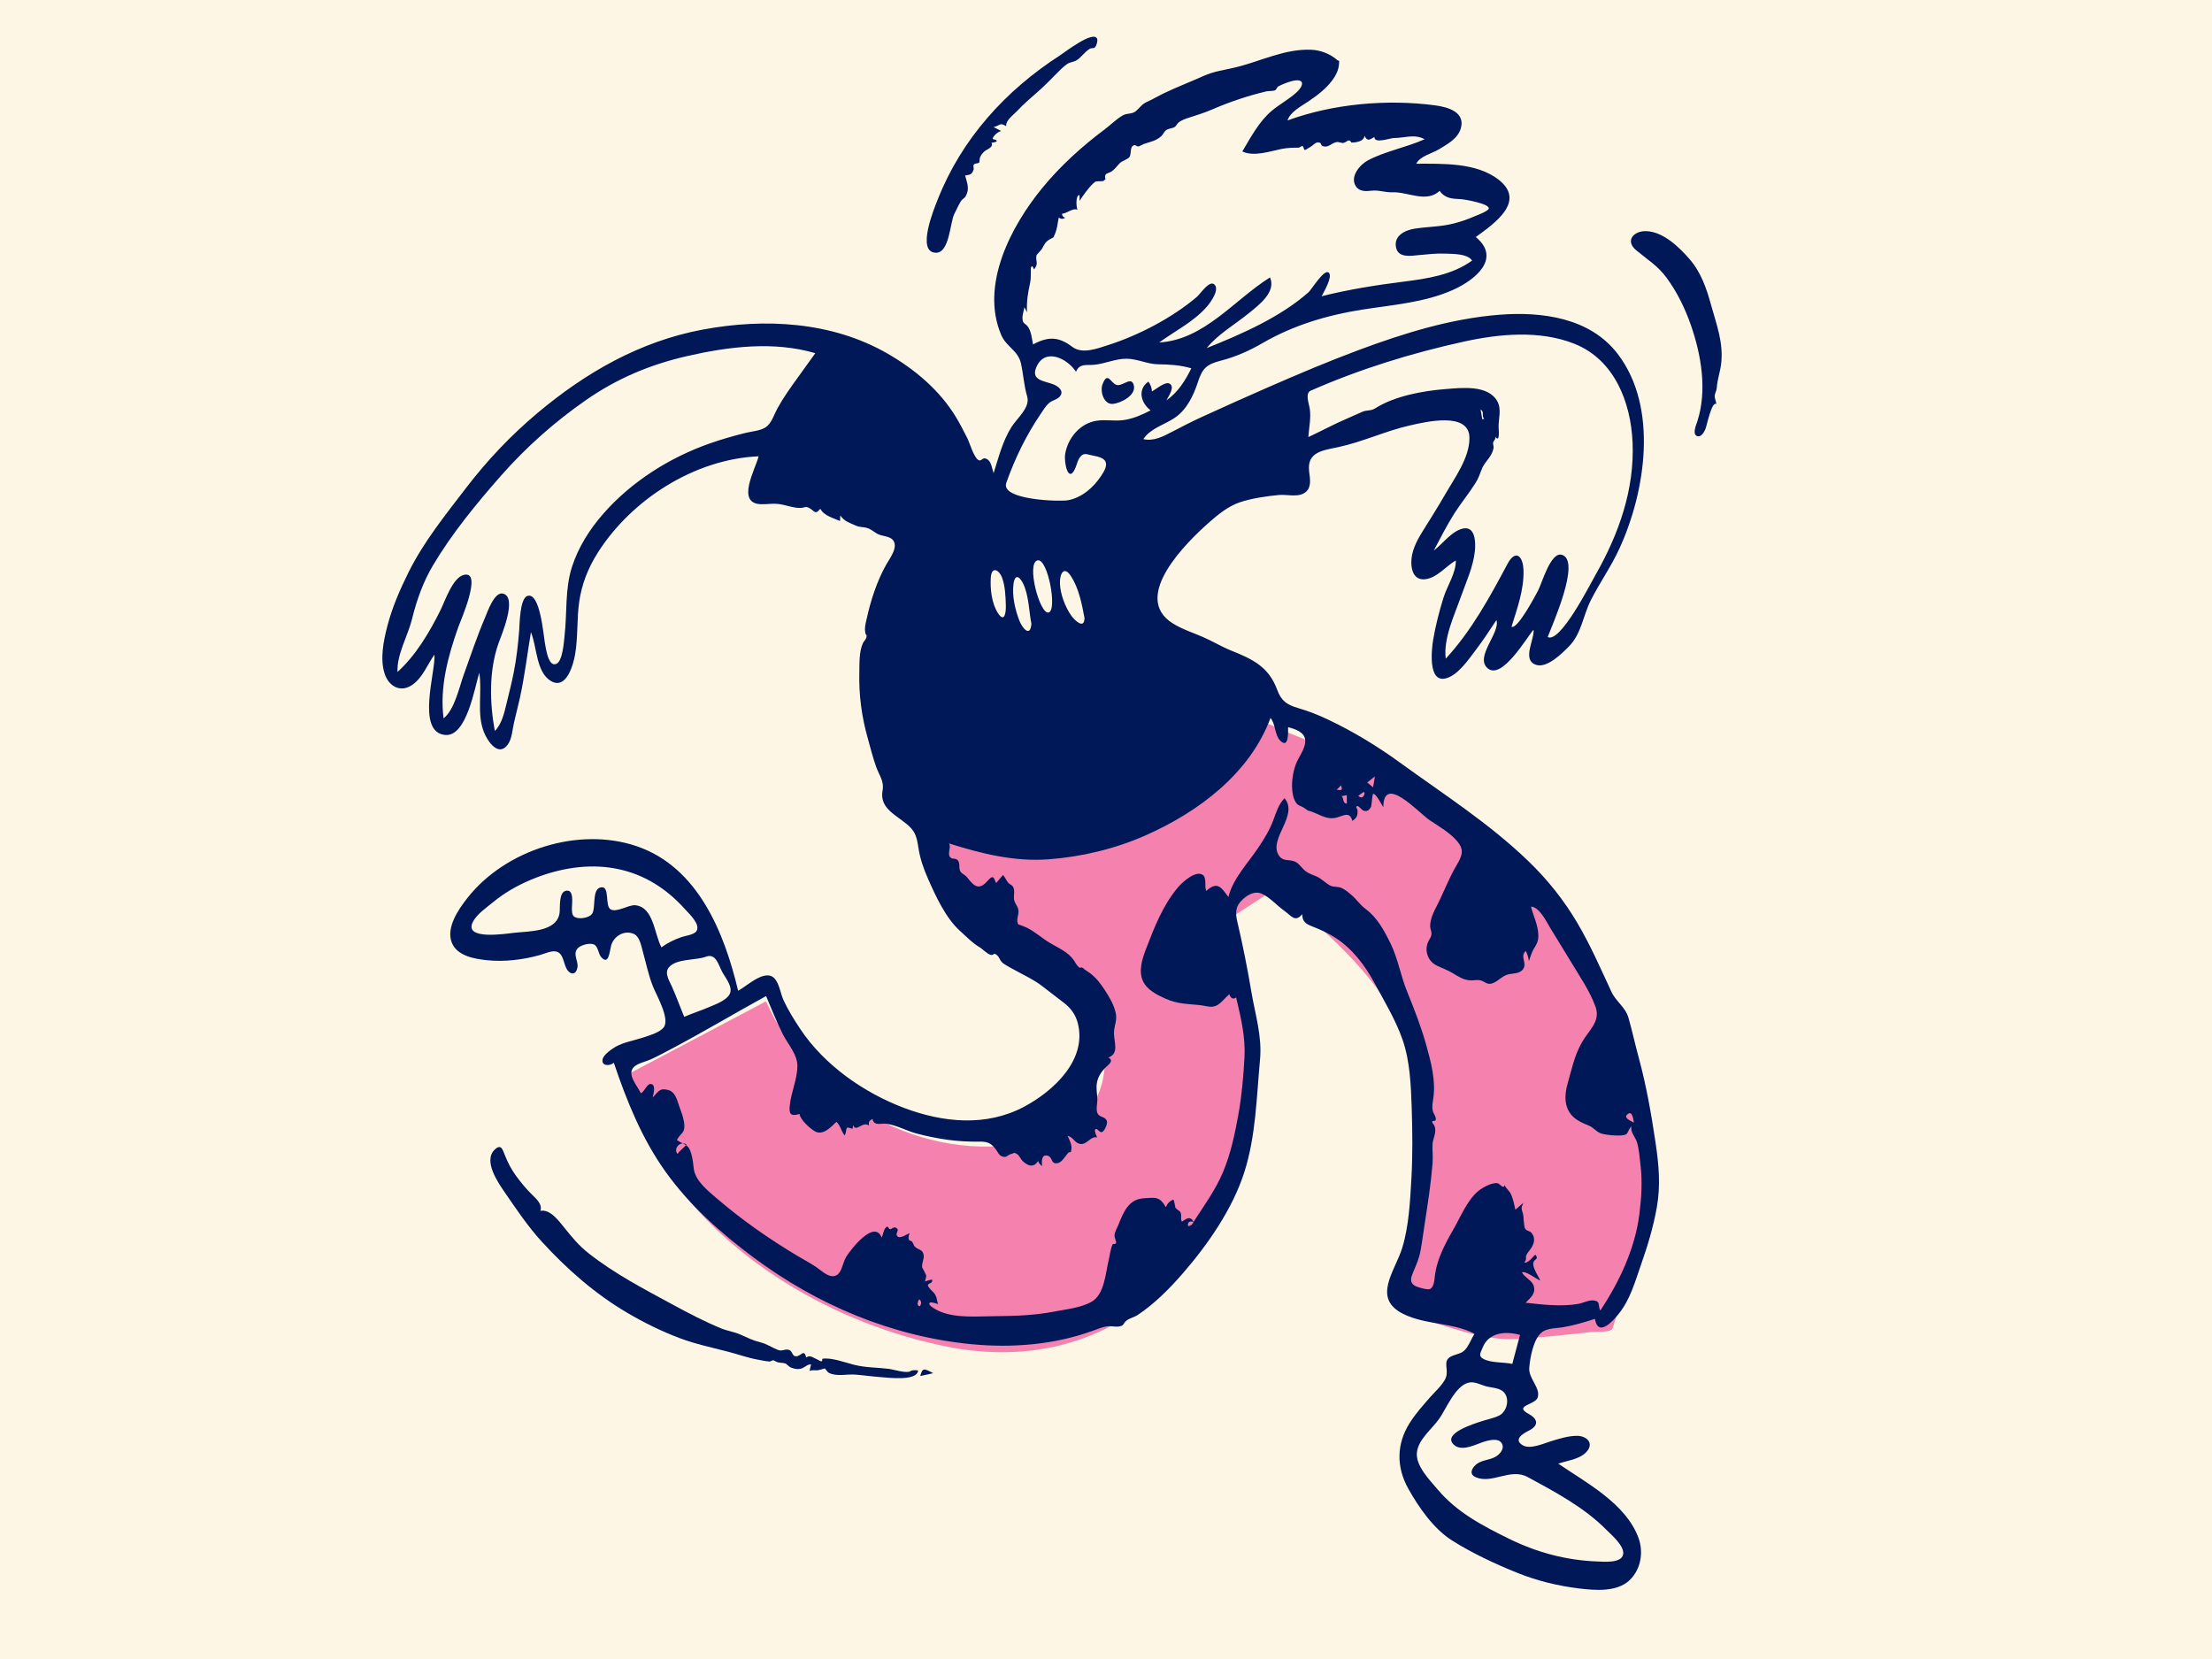
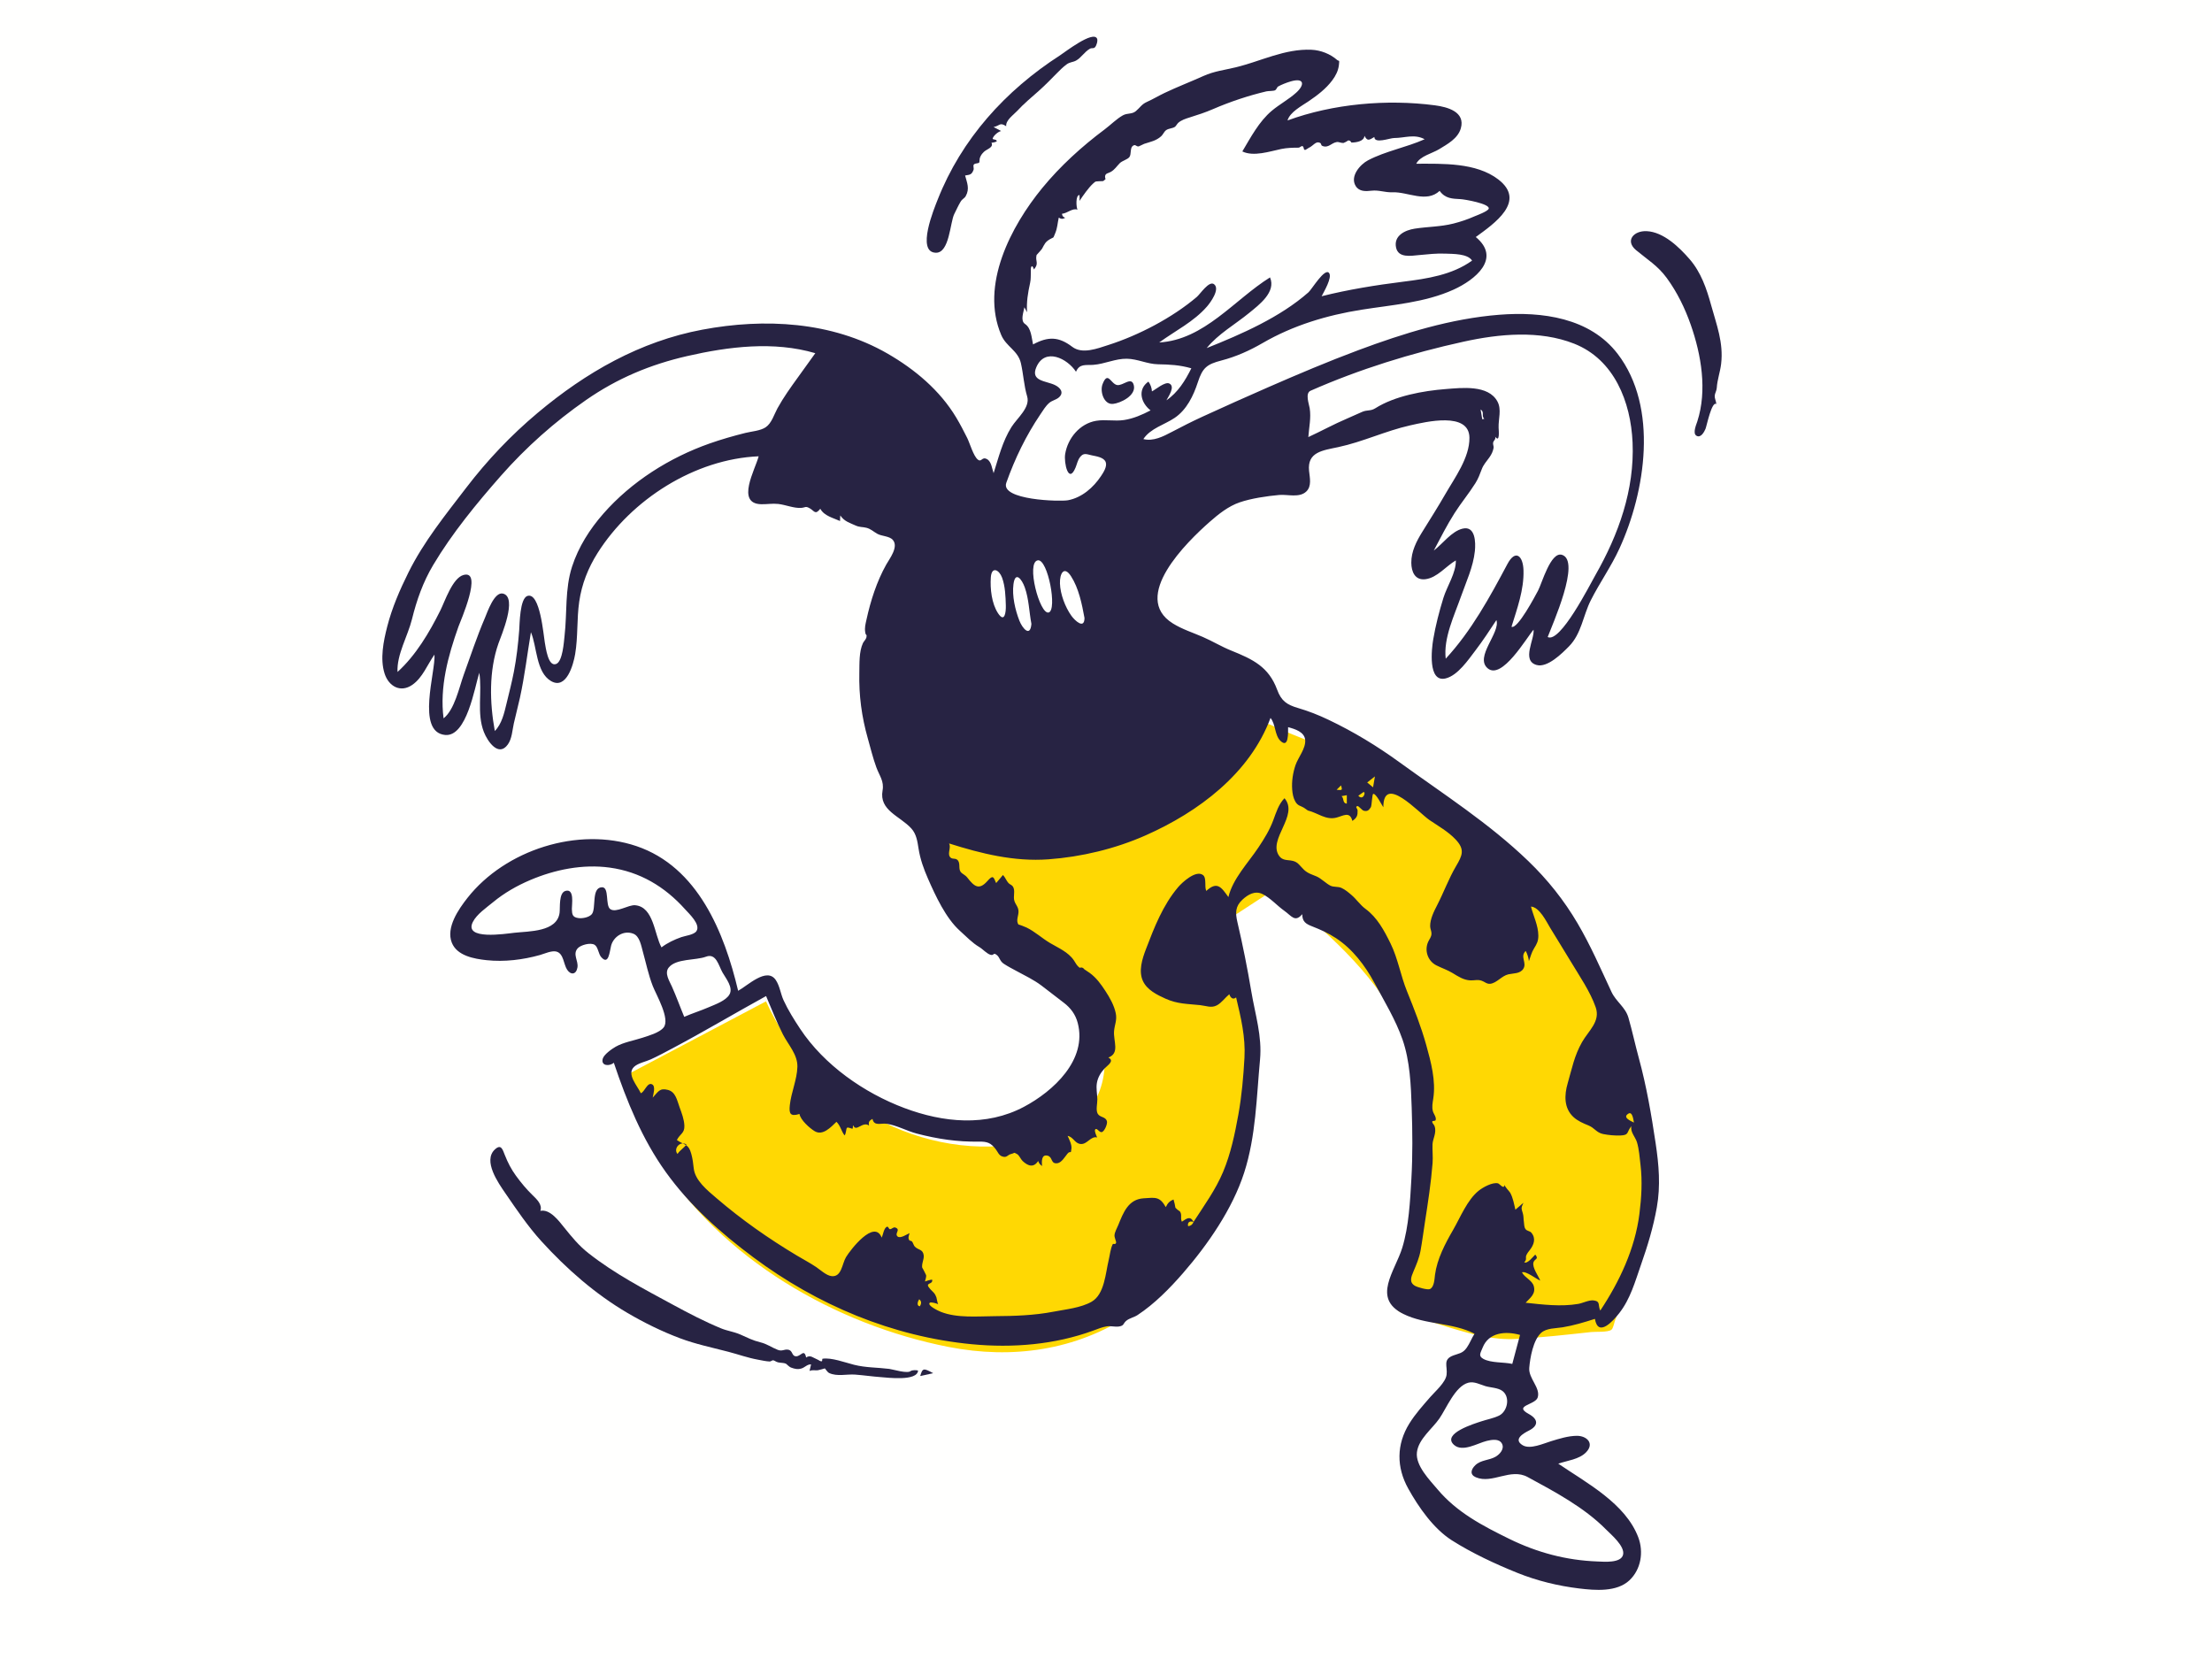
<svg xmlns="http://www.w3.org/2000/svg" viewBox="0 0 1024 768" version="1.1">
-   <g id="react-group-295" stroke="none" stroke-width="1" fill="#fef6e4" fill-rule="evenodd">
+   <g id="react-group-295" stroke="none" stroke-width="1" fill="#fffffe" fill-rule="evenodd">
    <g id="react-group-296">
      <rect id="react-rect-298" x="0" y="0" width="1024" height="768" />
-       <path d="M289,498.202 C310.874,486.652 332.747,475.102 354.62,463.552 C375.361,509.793 427.433,539.463 477.483,528.522 C489.682,525.855 501.775,519.827 507.632,508.191 C512.038,499.44 512.203,489.164 510.209,479.734 C508.528,471.789 505.4,463.404 500.281,457.009 C493.849,448.974 483.962,442.803 475.96,436.499 C463.562,426.728 451.052,417.1 438.508,407.519 C436.863,406.264 432.284,404.007 431.363,402.076 C430.591,400.459 431.363,396.533 431.363,394.762 L431.363,386.428 C449.563,393.068 469.861,396.722 489.205,395.726 C521.407,394.067 547.263,370.751 570.229,350.044 C574.324,346.352 578.35,342.581 582.28,338.712 C583.032,337.971 584.938,335.23 585.988,335.023 C587.394,334.745 591.087,337.073 592.379,337.593 C596.85,339.389 601.32,341.186 605.791,342.984 C616.675,347.359 627.615,350.933 637.443,357.359 C679.146,384.632 723.511,417.978 742.468,465.755 C753.243,492.911 759.669,521.909 763.592,550.827 C764.126,554.77 765.497,559.681 764.813,563.621 C763.561,570.843 759.46,578.496 756.985,585.371 C753.841,594.107 750.697,602.842 747.553,611.578 C747.206,612.542 746.777,614.977 745.971,615.583 C744.292,616.844 738.687,616.414 736.67,616.635 C725.093,617.908 713.485,619.198 701.852,619.837 C691.395,620.412 681.643,617.736 671.671,614.757 C666.121,613.099 660.612,611.305 655.13,609.432 C653.898,609.01 647.87,607.876 647.166,606.636 C646.858,606.092 647.895,603.538 648.038,602.94 C648.947,599.135 649.785,595.313 650.578,591.482 C656.172,564.434 660.292,536.087 657.93,508.43 C655.47,479.617 639.476,456.854 619.326,437.145 C611.913,429.894 604.026,423.114 595.771,416.848 C594.324,415.749 591.683,412.887 589.853,412.52 C588.384,412.225 587.28,413.452 585.815,414.41 C581.57,417.183 577.326,419.956 573.082,422.728 C571.941,423.472 567.492,425.437 567.08,426.749 C566.733,427.855 568.546,431.511 568.849,432.575 C570.137,437.077 571.286,441.62 572.324,446.186 C579.13,476.1 582.309,508.844 573.947,538.762 C566.053,567.016 547.815,592.442 523.35,608.53 C498.041,625.173 468.607,629.292 439.229,623.562 C386.983,613.367 333.418,582.713 304.963,536.516 C297.678,524.688 292.174,511.755 289,498.202" id="react-path-299" fill="#f582ae" />
-       <g id="react-group-297" transform="translate(177, 17)" fill="#001858">
+       <path d="M289,498.202 C310.874,486.652 332.747,475.102 354.62,463.552 C375.361,509.793 427.433,539.463 477.483,528.522 C489.682,525.855 501.775,519.827 507.632,508.191 C512.038,499.44 512.203,489.164 510.209,479.734 C508.528,471.789 505.4,463.404 500.281,457.009 C493.849,448.974 483.962,442.803 475.96,436.499 C463.562,426.728 451.052,417.1 438.508,407.519 C436.863,406.264 432.284,404.007 431.363,402.076 C430.591,400.459 431.363,396.533 431.363,394.762 L431.363,386.428 C449.563,393.068 469.861,396.722 489.205,395.726 C521.407,394.067 547.263,370.751 570.229,350.044 C574.324,346.352 578.35,342.581 582.28,338.712 C583.032,337.971 584.938,335.23 585.988,335.023 C587.394,334.745 591.087,337.073 592.379,337.593 C596.85,339.389 601.32,341.186 605.791,342.984 C616.675,347.359 627.615,350.933 637.443,357.359 C679.146,384.632 723.511,417.978 742.468,465.755 C753.243,492.911 759.669,521.909 763.592,550.827 C764.126,554.77 765.497,559.681 764.813,563.621 C763.561,570.843 759.46,578.496 756.985,585.371 C753.841,594.107 750.697,602.842 747.553,611.578 C747.206,612.542 746.777,614.977 745.971,615.583 C744.292,616.844 738.687,616.414 736.67,616.635 C725.093,617.908 713.485,619.198 701.852,619.837 C691.395,620.412 681.643,617.736 671.671,614.757 C666.121,613.099 660.612,611.305 655.13,609.432 C653.898,609.01 647.87,607.876 647.166,606.636 C646.858,606.092 647.895,603.538 648.038,602.94 C648.947,599.135 649.785,595.313 650.578,591.482 C656.172,564.434 660.292,536.087 657.93,508.43 C655.47,479.617 639.476,456.854 619.326,437.145 C611.913,429.894 604.026,423.114 595.771,416.848 C594.324,415.749 591.683,412.887 589.853,412.52 C588.384,412.225 587.28,413.452 585.815,414.41 C581.57,417.183 577.326,419.956 573.082,422.728 C571.941,423.472 567.492,425.437 567.08,426.749 C566.733,427.855 568.546,431.511 568.849,432.575 C570.137,437.077 571.286,441.62 572.324,446.186 C579.13,476.1 582.309,508.844 573.947,538.762 C566.053,567.016 547.815,592.442 523.35,608.53 C498.041,625.173 468.607,629.292 439.229,623.562 C386.983,613.367 333.418,582.713 304.963,536.516 C297.678,524.688 292.174,511.755 289,498.202" id="react-path-299" fill="#ffd803" />
+       <g id="react-group-297" transform="translate(177, 17)" fill="#272343">
        <path d="M581.934,544.95 C579.905,561.035 572.715,576.32 563.814,589.698 C562.642,587.372 564.061,585.45 560.811,585.009 C558.63,584.711 555.745,586.253 553.593,586.619 C545.613,587.977 537.233,586.933 529.26,586.078 C531.326,583.837 534.057,582.022 533.028,578.376 C532.25,575.622 528.875,574.552 527.557,572.006 C529.355,571.227 534.293,575.16 536.024,575.824 C535.166,573.664 532.248,569.797 532.875,567.425 C533.334,565.681 535.596,566.016 533.713,563.78 C532.854,564.548 530.102,568.255 528.603,567.334 C530.054,566.024 528.993,565.31 529.632,563.993 C530.126,562.975 530.564,562.482 531.249,561.594 C533.019,559.298 534.179,556.364 531.927,553.67 C531.175,552.768 529.885,552.959 529.18,551.941 C528.499,550.959 528.642,549.807 528.456,548.704 C528.249,547.466 528.35,546.073 528.008,544.86 C527.3,542.356 527.029,542.394 528.237,539.813 C526.996,540.878 525.755,541.942 524.514,543.007 C523.899,540.394 523.441,537.624 522.167,535.233 C521.737,534.424 519.433,532.289 519.535,531.446 C519.237,533.902 517.269,531.008 516.467,530.805 C513.937,530.167 509.47,532.663 507.542,534.204 C502.216,538.459 499.038,546.569 495.675,552.374 C491.981,558.753 488.27,565.833 487.298,573.165 C487.055,574.99 486.997,578.828 484.934,579.748 C483.824,580.244 479.197,578.914 478.052,578.251 C475.254,576.63 476.233,574.201 477.318,571.631 C478.723,568.306 479.988,565.453 480.636,561.845 C481.41,557.53 481.967,553.165 482.638,548.83 C484.045,539.742 485.459,530.611 486.182,521.437 C486.414,518.503 486.045,515.582 486.156,512.714 C486.253,510.213 488.172,507.322 487.108,504.339 C486.743,503.317 485.984,503.077 486.035,502.211 C486.067,501.674 487.437,502.178 487.62,501.471 C487.976,500.094 486.662,498.685 486.326,497.408 C485.793,495.392 486.202,493.529 486.509,491.509 C487.756,483.297 485.446,474.655 483.242,466.756 C480.862,458.222 477.628,450.011 474.309,441.81 C471.388,434.591 470.158,426.755 466.719,419.745 C463.747,413.69 460.5,407.679 455.143,403.759 C452.689,401.963 450.916,399.247 448.58,397.264 C447.188,396.081 445.695,394.812 444.021,394.052 C442.404,393.319 440.469,393.746 438.995,393.053 C436.947,392.091 434.673,389.673 432.484,388.728 C430.594,387.912 428.425,387.355 426.656,385.645 C424.257,383.325 423.811,381.781 420.443,381.335 C418.494,381.079 416.562,381.192 415.18,379.255 C409.711,371.587 424.463,360.515 417.633,352.516 C414.914,355.259 413.753,359.159 412.44,362.687 C410.721,367.307 408.3,371.2 405.578,375.294 C400.814,382.461 393.708,389.728 391.661,398.278 C388.325,393.611 386.446,390.83 381.411,395.445 C380.464,393.355 381.712,389.374 379.829,388.031 C376.518,385.669 370.202,391.55 368.396,393.684 C361.326,402.04 357.376,412.213 353.495,422.377 C351.781,426.867 349.939,432.551 352.123,437.196 C354.056,441.305 358.654,443.559 362.572,445.322 C368.118,447.817 372.709,447.687 378.602,448.31 C381.307,448.595 383.745,449.777 386.323,448.401 C388.555,447.21 390.148,444.834 392.088,443.256 C392.544,444.739 393.726,446.043 395.232,444.73 C397.436,453.991 399.631,463.053 399.099,472.649 C398.61,481.455 397.843,490.297 396.272,498.979 C394.652,507.933 392.757,517.034 389.23,525.455 C385.741,533.788 380.39,541.127 375.517,548.671 C374.034,545.644 372.267,547.139 370.122,548.559 C369.27,546.748 370.364,545.366 369.181,543.76 C368.418,543.312 367.737,542.758 367.137,542.098 C366.93,540.809 366.638,539.539 366.265,538.289 C364.362,539.066 363.554,539.985 362.685,541.809 C359.819,536.761 357.79,537.402 352.454,537.727 C345.308,538.161 343.024,544.346 340.659,550.155 C340.097,551.539 339.055,553.282 338.933,554.815 C338.845,555.897 339.805,557.711 339.675,558.27 C339.406,559.42 338.366,558.461 338.085,559.029 C337.053,561.113 336.79,564.068 336.241,566.327 C334.776,572.372 334.33,582.144 328.378,585.583 C323.395,588.462 316.245,589.143 310.658,590.227 C301.868,591.932 292.562,592.241 283.63,592.288 C275.647,592.332 266.103,593.293 258.525,590.284 C257.415,589.844 252.161,587.372 253.385,586.113 C253.917,585.567 256.795,586.47 257.384,586.785 C256.985,586.573 256.687,584.122 256.486,583.567 C255.736,581.502 255.16,581.431 253.735,579.867 C250.576,576.399 254.842,577.999 254.554,575.513 C254.498,575.034 251.119,576.273 251.212,576.241 C251.322,575.485 252.018,573.917 251.66,573.159 C251.922,573.715 249.71,569.051 249.973,570.113 C249.461,568.052 250.898,566.021 250.601,564.028 C250.18,561.204 248.115,561.768 246.498,560.097 C245.943,559.523 245.723,558.359 245.178,557.702 C244.941,557.416 244.075,557.366 243.987,557.212 C243.396,556.185 243.433,556.014 244.054,553.853 C242.856,554.378 239.7,556.551 238.48,555.366 C237.01,553.939 240.094,552.267 237.543,551.285 C236.515,550.889 235.926,551.996 235.009,552.031 C234.393,552.055 234.273,550.536 233.504,550.936 C232.132,551.65 231.776,554.644 231.171,555.942 C227.744,547.197 216.696,561.572 214.656,564.946 C212.767,568.069 212.659,574.242 207.995,573.763 C205.546,573.511 202.733,570.832 200.78,569.521 C197.915,567.597 194.853,565.997 191.892,564.223 C178.749,556.348 166.357,547.666 154.719,537.686 C150.438,534.015 144.707,529.459 144.137,523.77 C143.909,521.492 143.633,519.412 143.001,517.106 C141.73,512.467 140.05,513.284 136.341,510.757 C137.827,507.823 139.948,507.671 139.819,504.12 C139.713,501.236 138.609,498.357 137.64,495.696 C136.403,492.302 135.805,488.486 132.18,487.544 C128.318,486.54 127.702,488.418 125.146,491.13 C125.41,489.669 126.59,485.965 124.952,485.022 C122.671,483.711 121.441,488.553 119.65,489.076 C118.109,485.634 112.892,480.275 116.543,476.855 C118.385,475.129 121.964,474.467 124.247,473.422 C127.642,471.869 130.937,470.091 134.233,468.342 C148.884,460.571 163.112,452.088 177.644,444.104 C180.207,450.039 182.494,456.112 185.447,461.872 C187.909,466.677 192.313,471.225 192.135,476.913 C191.952,482.832 189.273,488.656 188.632,494.578 C188.208,498.498 188.795,500.044 193.109,498.681 C193.482,501.383 197.835,505.298 200.157,506.672 C203.894,508.883 207.615,504.832 210.221,502.321 C212.063,504.072 212.452,506.659 213.973,508.612 C214.738,507.791 214.623,505.461 215.109,505.081 C215.575,504.716 217.205,505.517 217.541,505.508 C218.05,505.493 217.619,504.047 218.03,504.029 C219.346,507.272 222.384,501.848 225.305,504.071 C224.954,502.369 225.434,501.783 226.894,500.971 C227.65,504.495 230.746,502.836 233.419,503.226 C238.168,503.916 242.805,506.578 247.473,507.785 C257.09,510.273 266.17,511.65 276.074,511.489 C280.036,511.425 281.703,512.028 284.039,515.123 C284.928,516.3 285.359,517.776 286.901,518.332 C289.161,519.147 289.289,517.628 291.122,517.198 C292.987,516.76 292.007,516.291 293.763,517.214 C294.842,517.782 295.48,519.584 296.363,520.427 C298.86,522.813 301.513,523.717 303.6,520.447 C303.996,521.643 304.446,522.01 305.384,522.8 C305.25,520.915 304.969,517.139 308.082,518.032 C310.408,518.697 309.326,522.044 312.628,521.463 C314.479,521.138 316.018,518.462 317.126,517.115 C318.644,515.268 318.709,517.803 319.008,514.648 C319.184,512.777 317.963,510.453 317.222,508.821 C319.995,509.392 320.49,512.328 323.247,512.587 C326.334,512.877 327.912,508.774 330.904,509.562 C330.615,508.872 329.497,506.571 329.988,505.89 C330.744,504.843 331.828,507.328 333.008,507.093 C334.293,506.836 335.719,503.342 335.449,502.165 C334.912,499.819 332.187,500.412 331.15,498.551 C330.203,496.851 331.04,493.736 330.995,491.894 C330.934,489.384 330.352,486.839 330.787,484.332 C331.245,481.696 332.573,479.516 334.387,477.57 C335.648,476.218 339.156,474.124 336.082,472.569 C341.531,470.556 338.313,464.927 338.738,460.247 C339.002,457.338 340.173,455.22 339.525,452.092 C338.752,448.35 336.756,444.867 334.691,441.704 C332.636,438.552 330.518,435.626 327.461,433.397 C326.632,432.837 325.801,432.277 324.971,431.718 C324.399,430.915 323.68,430.682 322.811,431.019 C321.406,429.95 321.149,429.08 320.11,427.548 C317.499,423.698 312.87,421.797 309.03,419.51 C305.341,417.313 302.133,414.292 298.266,412.405 C298.286,412.414 294.206,410.654 294.549,411.112 C293.143,409.232 294.575,406.905 294.503,404.878 C294.428,402.797 293.18,401.88 292.598,400.085 C291.904,397.95 293.151,395.299 291.895,393.389 C291.404,392.645 290.445,392.437 289.849,391.781 C288.834,390.665 288.383,389.162 287.307,388.063 C286.251,389.309 285.196,390.555 284.141,391.801 C282.895,388.771 282.648,387.983 280.094,390.862 C276.196,395.256 273.986,393.36 270.809,389.277 C269.759,387.928 268.537,387.662 267.751,386.67 C266.5,385.093 267.845,382.331 266.059,380.955 C265.018,380.152 263.563,380.964 262.686,379.583 C261.608,377.886 263.367,375.364 262.375,373.462 C277.304,378.189 292.538,381.957 308.315,380.808 C323.641,379.693 339.292,375.934 353.357,369.708 C377.761,358.904 401.562,341.134 411.154,315.362 C413.557,318.183 413.056,323.329 415.708,325.918 C419.649,329.766 419.294,322.074 419.294,319.625 C422.453,320.471 426.961,321.811 427.217,325.661 C427.477,329.551 423.979,333.604 422.749,337.142 C421.513,340.698 420.897,344.812 421.198,348.568 C421.347,350.445 421.695,352.39 422.633,354.049 C423.78,356.077 425.054,355.976 426.592,356.902 C426.339,356.751 428.517,358.223 428.453,358.207 C433.037,359.308 436.717,362.753 441.643,361.506 C444.815,360.703 447.881,358.381 449.052,363.024 C451.257,361.541 451.53,360.394 451.469,358.207 C451.442,357.26 450.098,356.451 451.445,356.151 C451.893,356.052 453.564,358.082 454.218,358.27 C456.026,358.787 456.722,358.06 457.594,356.701 C458.096,355.916 458.13,350.619 458.732,350.508 C460.009,350.271 462.677,355.724 463.388,356.701 C463.388,341.064 479.695,359.187 484.77,362.641 C488.899,365.451 493.384,367.941 496.846,371.609 C501.256,376.281 499.98,378.996 497.003,384.046 C493.708,389.636 491.326,396.149 488.327,401.978 C486.822,404.903 485.019,408.414 485.061,411.814 C485.076,412.96 485.736,414.144 485.675,415.257 C485.585,416.867 484.805,417.55 484.158,418.96 C482.294,423.018 483.965,427.865 487.903,429.875 C490.427,431.163 493.022,431.977 495.461,433.466 C498.038,435.038 500.585,436.735 503.723,436.843 C505.751,436.912 506.871,436.369 508.829,436.977 C510.157,437.389 511.266,438.585 512.805,438.434 C515.881,438.131 518.138,434.735 521.298,434.036 C523.637,433.519 526.673,433.819 528.165,431.524 C530.014,428.676 526.493,425.839 529.302,423.217 C530.076,424.663 530.59,426.312 530.774,427.941 C531.605,425.753 531.938,423.995 533.162,422.034 C534.44,419.985 535.166,418.651 535.144,416.065 C535.104,411.426 532.86,407.101 531.737,402.687 C535.666,402.904 538.903,409.675 540.617,412.514 C543.777,417.753 547.047,422.923 550.191,428.172 C554.138,434.76 559.152,442.004 561.688,449.28 C563.977,455.846 558.437,460.069 555.386,465.407 C551.776,471.723 550.683,477.77 548.712,484.543 C547.135,489.961 546.956,495.979 551.379,500.089 C553.353,501.924 555.863,502.99 558.321,503.987 C561.253,505.178 562.026,507.357 565.173,507.984 C567.682,508.484 570.463,508.731 573.031,508.651 C577.428,508.514 575.83,507.063 578.267,504.288 C577.505,506.895 580.081,509.368 580.795,511.757 C581.797,515.103 582.027,518.797 582.438,522.255 C583.343,529.837 582.887,537.398 581.934,544.95 M523.082,614.391 C519.131,613.496 513.246,614.034 509.694,612.07 C507.232,610.708 508.348,609.395 509.368,606.823 C512.135,599.849 519.842,599.074 526.666,600.973 C525.471,605.446 524.277,609.919 523.082,614.391 M530.192,666.761 C542.719,673.548 556.385,680.823 566.464,691.019 C568.832,693.415 575.235,698.739 574.381,702.659 C573.49,706.753 565.442,705.959 562.467,705.851 C548.068,705.324 534.582,701.713 521.681,695.385 C509.346,689.333 497.455,683.141 488.48,672.458 C484.843,668.131 478.185,661.454 478.939,655.277 C479.69,649.144 485.986,644.497 489.325,639.686 C492.598,634.968 496.66,624.649 502.772,623.087 C505.437,622.406 508.114,623.909 510.599,624.665 C512.971,625.386 516.562,625.381 518.591,626.97 C522.266,629.848 520.795,636.485 516.935,638.34 C514.366,639.575 511.377,640.108 508.681,641.003 C505.652,642.009 490.358,646.619 496.054,651.838 C500.019,655.471 507.077,651.035 511.325,650.023 C513.507,649.505 517.012,648.833 518.309,651.322 C519.57,653.746 517.282,656.266 515.291,657.393 C512.334,659.067 508.551,658.807 505.985,661.269 C503.891,663.278 503.349,665.666 506.223,666.878 C513.861,670.102 522.221,662.442 530.192,666.761 M373.027,550.651 C372.586,548.938 373.713,547.967 375.493,548.716 C375.101,549.833 374.28,550.478 373.027,550.651 M248.813,587.724 C247.201,587.506 247.852,585.473 248.514,584.463 C249.583,585.296 249.682,586.383 248.813,587.724 M136.654,517.193 C134.605,514.909 137.699,510.954 140.776,512.804 C139.773,514.311 137.756,515.44 136.654,517.193 M129.225,421.569 C125.91,415.666 125.676,402.844 117.061,402.063 C113.894,401.776 108.258,405.746 105.539,403.87 C103.074,402.17 105.223,393.606 101.634,393.735 C96.576,393.916 99.173,403.828 96.891,406.285 C95.584,407.689 92.636,408.253 90.813,408.009 C88.042,407.64 87.803,406.386 87.733,403.787 C87.68,401.863 89.074,394.16 84.749,395.439 C81.599,396.37 82.359,403.135 82.048,405.536 C80.89,414.47 67.895,414.052 61.085,414.81 C56.953,415.268 37.587,418.356 41.89,409.815 C43.71,406.203 48.172,403.199 51.209,400.684 C56.378,396.403 62.283,393.029 68.445,390.407 C79.905,385.532 92.817,382.938 105.243,384.639 C119.234,386.552 130.754,393.456 140.094,403.87 C142.024,406.023 147.474,410.999 145.387,414.065 C144.227,415.771 140.211,416.194 138.414,416.828 C135.159,417.979 131.986,419.466 129.225,421.569 M149.819,425.881 C154.573,424.082 155.652,430.012 157.483,433.217 C159.05,435.962 162.525,440.129 160.701,443.352 C159.044,446.285 153.974,448.032 151.121,449.269 C147.386,450.889 143.481,452.093 139.754,453.726 C137.801,449.074 136.108,444.304 134.048,439.701 C132.885,437.105 130.502,433.533 132.547,430.938 C135.933,426.644 145.098,427.668 149.819,425.881 M281.678,250.318 C282.045,244.988 285.536,246.734 286.883,250.401 C288.347,254.384 288.513,259.118 288.63,263.318 C288.717,266.521 288.06,271.529 285.002,266.861 C282.064,262.377 281.319,255.515 281.678,250.318 M300.468,271.806 C299.941,278.259 296.262,273.796 294.915,270.355 C292.95,265.334 291.448,258.844 292.166,253.435 C292.995,247.193 296.041,251.112 297.4,254.93 C299.321,260.331 299.404,266.216 300.468,271.806 M308.456,266.542 C304.313,267.665 297.853,243.226 303.449,242.391 C308.1,241.699 312.54,265.436 308.456,266.542 M325.044,269.09 C325.006,274.513 320.535,270.237 318.971,268.048 C316.105,264.039 313.847,258.054 313.684,253.13 C313.532,248.508 315.556,244.753 318.792,249.731 C322.387,255.261 323.88,262.709 325.044,269.09 M288.849,206.482 C292.884,195.155 297.92,184.742 304.648,174.773 C305.855,172.984 307.066,170.946 308.71,169.522 C310.04,168.369 311.959,168.08 313.211,166.956 C315.732,164.696 313.805,162.429 311.352,161.245 C307.23,159.254 299.896,159.543 302.773,152.928 C306.75,143.789 317.057,148.883 321.114,155.095 C322.756,151.216 325.641,152.162 329.159,151.897 C334.418,151.499 339.364,148.978 344.675,149.067 C349.6,149.15 354.134,151.546 359.07,151.633 C364.566,151.732 369.157,151.96 374.503,153.5 C371.718,159.145 368.26,164.726 362.959,168.323 C363.913,166.56 367.218,161.824 364.254,160.516 C362.249,159.632 357.967,163.336 356.263,164.191 C356.195,162.577 355.604,160.949 354.639,159.657 C349.432,163.3 351.186,169.554 355.629,172.98 C351.744,175.007 347.682,176.786 343.321,177.444 C339.018,178.095 334.692,177.081 330.412,177.809 C322.901,179.086 317.29,185.82 316.094,193.21 C315.445,197.22 317.633,207.309 320.891,199.487 C321.542,197.925 321.876,196.083 322.908,194.71 C324.609,192.446 325.915,193.244 328.408,193.786 C330.476,194.236 334.099,194.688 334.883,196.978 C335.586,199.033 333.751,201.795 332.712,203.359 C329.15,208.727 323.826,213.367 317.392,214.583 C313.749,215.271 285.978,214.548 288.849,206.482 M297.516,132.974 C295.181,131.408 296.934,127.326 297.211,125.239 C297.625,126.003 298.039,126.766 298.453,127.531 C298.163,122.639 298.831,118.687 299.873,113.939 C300.269,112.136 300.126,110.603 300.207,108.797 C300.254,107.763 300.061,107.03 300.488,106.409 C301.035,105.611 301.69,107.932 301.66,107.728 C304.151,104.723 302.129,104.086 302.857,101.062 C302.866,101.024 305.149,98.582 305.401,98.122 C306.604,95.925 306.846,95.078 308.925,93.803 C311.033,92.51 310.323,93.789 311.468,91.024 C312.57,88.361 312.499,86.522 313.137,83.734 C314.122,84.453 315.116,84.474 316.121,83.798 C315.19,83.54 314.692,82.929 314.629,81.964 C317.198,81.701 319.473,79.208 321.81,80.068 C321.22,79.058 320.815,73.273 322.735,73.284 C322.798,74.191 322.798,75.096 322.736,76.002 C324.357,73.555 326.9,69.935 328.899,68.086 C330.408,66.69 329.982,67.097 331.827,66.901 C333.414,66.732 333.436,67.329 334.798,65.903 C334.262,64.433 334.664,63.5 336.004,63.107 C336.417,62.927 336.831,62.747 337.243,62.566 C339.144,61.411 339.847,60.104 341.343,58.573 C342.506,57.382 344.968,56.873 345.843,55.684 C346.785,54.405 346.088,51.553 347.341,50.582 C348.713,49.517 348.803,50.905 350.14,50.778 C350.332,50.76 352.265,49.728 352.659,49.596 C355.516,48.63 358.159,48.242 360.574,46.041 C361.384,45.302 361.957,43.887 362.739,43.316 C364.035,42.37 365.584,42.556 366.906,41.723 C367.326,41.459 367.961,40.28 368.457,39.846 C369.918,38.565 371.921,37.93 373.731,37.366 C377.479,36.2 381.009,35.042 384.634,33.472 C392.419,30.099 401.004,27.242 409.264,25.294 C410.215,25.07 412.66,25.2 413.367,24.74 C413.89,24.399 414.344,23.239 414.473,23.165 C416.018,22.265 418.505,21.257 420.624,20.653 C426.842,18.879 427.06,22.266 423.096,25.855 C419.578,29.04 415.329,31.263 411.715,34.307 C405.825,39.272 401.999,46.595 398.112,53.107 C403.331,55.64 410.812,53.074 416.112,51.974 C418.806,51.416 421.665,51.357 424.319,51.358 L425.171,50.871 C425.851,50.411 426.292,50.599 426.496,51.434 C426.594,52.506 427.116,52.678 428.063,51.948 C428.565,51.602 429.088,51.295 429.634,51.025 C430.606,50.471 432.097,48.695 433.344,48.914 C435.181,49.237 434.078,50.137 435.264,50.592 C437.991,51.638 439.314,49.149 441.858,48.751 C442.732,48.614 443.973,49.291 444.933,49.187 C445.725,48.897 446.46,48.503 447.135,48.006 C447.815,47.99 448.29,48.317 448.564,48.982 C450.638,48.996 454.463,48.501 454.647,45.877 C456.107,48.64 456.947,47.7 459.23,46.415 C459.23,49.724 466.378,46.904 468.337,46.897 C473.377,46.881 477.732,44.889 482.512,47.457 C474.061,51.239 464.488,52.917 456.304,57.21 C452.605,59.152 447.84,64.643 450.586,69.102 C452.216,71.749 455.244,71.599 457.92,71.282 C461.32,70.88 464.146,72.156 467.625,72.014 C474.681,71.728 483.354,77.094 489.444,71.361 C492.106,74.987 495.248,74.973 499.241,75.195 C501.095,75.298 512.66,77.311 512.184,79.553 C511.918,80.814 506.388,82.795 505.555,83.166 C502.42,84.556 499.176,85.648 495.853,86.489 C489.86,88.008 483.962,87.915 477.917,88.853 C473.521,89.536 468.08,92.043 469.282,97.62 C470.34,102.531 476.158,101.424 479.929,101.081 C484.052,100.706 488.019,100.232 492.166,100.415 C495.495,100.562 502.378,100.354 504.474,103.632 C495.237,110.288 483.653,112.014 472.642,113.397 C459.91,114.994 447.277,117.013 434.819,120.137 C435.757,118.256 439.888,111.41 438.258,109.367 C436.262,106.863 430.27,116.96 428.731,118.317 C415.624,129.88 397.678,137.725 381.616,144.138 C386.905,137.592 394.874,133.124 401.335,127.817 C405.782,124.164 413.871,118.199 410.928,111.418 C394.397,121.735 380.491,140.32 359.636,141.537 C367.087,136.106 375.672,131.93 381.8,124.842 C383.234,123.186 387.961,116.855 385.029,114.579 C382.721,112.788 378.64,119.098 377.031,120.465 C365.712,130.076 350.162,138.214 336.063,142.719 C330.996,144.338 324.034,147.09 319.38,143.556 C313.137,138.814 308.273,138.661 301.231,142.445 C300.53,139.36 300.438,134.937 297.516,132.974 M446.481,351.118 L446.481,355.033 C444.363,354.824 445.312,352.588 444.04,351.561 C444.854,351.414 445.667,351.265 446.481,351.118 M443.817,346.584 C444.462,348.866 444.462,348.866 441.758,348.608 C442.699,347.683 443.201,347.189 443.817,346.584 M454.029,349.78 C455.574,348.931 454.257,354.021 451.804,351.387 C452.546,350.851 453.288,350.316 454.029,349.78 M459.494,342.427 C459.205,344.108 458.918,345.788 458.63,347.467 C457.728,346.721 456.826,345.974 455.924,345.227 C457.115,344.294 458.304,343.361 459.494,342.427 M576.86,498.519 C578.799,497.347 579.191,501.83 579.399,502.682 C578.124,501.978 573.81,500.362 576.86,498.519 M192.368,157.711 C189.008,162.35 185.656,167.026 182.893,172.053 C181.358,174.846 180.237,178.928 177.448,180.796 C174.965,182.458 170.875,182.712 168.089,183.408 C162.499,184.801 156.955,186.389 151.519,188.3 C132.965,194.827 115.349,205.931 102.308,220.789 C96.025,227.947 90.779,236.193 87.827,245.299 C84.443,255.737 85.584,266.68 84.343,277.424 C84.046,280.005 83.504,289.209 80.459,290.373 C76.71,291.806 75.649,282.735 75.197,280.361 C74.63,277.381 73.057,256.99 67.18,258.876 C63.597,260.025 63.575,271.917 63.356,274.753 C62.857,281.192 62.123,287.583 60.899,293.932 C59.943,298.879 58.675,303.786 57.49,308.683 C56.448,312.987 55.317,318.152 52.063,321.394 C49.672,308.282 49.283,293.55 53.765,280.84 C54.991,277.362 62.695,259.524 55.882,257.797 C51.813,256.764 48.587,266.483 47.485,269.05 C43.795,277.646 40.866,286.56 37.68,295.35 C35.588,301.121 33.468,311.529 28.342,315.54 C26.474,301.051 30.426,286.607 35.234,273.076 C36.094,270.66 46.774,246.575 37.525,249.185 C32.476,250.61 28.943,261.389 26.867,265.553 C21.781,275.753 15.532,286.358 7.024,294.07 C6.624,285.996 11.785,277.448 13.704,269.692 C15.91,260.778 18.821,252.487 23.536,244.562 C32.266,229.89 43.666,216.012 54.924,203.221 C66.548,190.016 79.799,178.258 94.241,168.222 C108.74,158.147 123.985,151.755 141.142,147.829 C160.351,143.435 181.196,140.837 200.43,146.501 C197.743,150.238 195.068,153.984 192.368,157.711 M510.1,176.889 C509.79,176.951 509.481,177.013 509.172,177.075 C508.918,175.57 508.664,174.065 508.41,172.56 C510.328,173.686 508.7,175.612 510.1,176.889 M429.69,163.888 C452.404,153.876 476.345,146.484 500.569,141.163 C517.034,137.545 535.703,135.765 551.748,142.107 C570.273,149.428 577.953,169.062 578.766,187.831 C579.715,209.707 572.282,230.454 561.57,249.208 C558.998,253.711 545.251,280.927 539.474,277.897 C541.425,272.564 555.088,242.495 546.038,239.834 C540.832,238.303 536.797,253.101 535.004,256.431 C533.789,258.688 525.489,274.492 522.719,273.139 C525.334,264.713 528.526,256.021 528.274,247.059 C528.085,240.29 524.553,237.104 520.823,244.116 C512.681,259.424 504.115,275.127 492.266,287.926 C491.148,278.435 496.227,267.956 499.315,259.198 C501.739,252.323 504.983,245.473 505.757,238.146 C506.175,234.177 506.053,226.334 500.131,227.711 C494.975,228.909 490.815,234.813 486.736,237.869 C489.821,232.047 492.793,226.149 496.331,220.584 C499.363,215.814 502.996,211.464 506.005,206.682 C507.345,204.552 508.09,202.483 508.94,200.235 C509.777,198.016 511.038,196.783 512.465,194.764 C513.526,193.262 514.107,191.989 514.428,190.335 C514.548,189.718 514.122,188.797 514.188,188.099 C514.304,186.872 515.589,186.546 515.161,185.138 C517.417,188.268 516.793,182.115 516.751,180.974 C516.602,176.96 518.222,172.614 516.218,168.881 C511.996,161.012 499.613,162.539 492.292,163.105 C481.805,163.916 468.681,166.304 459.7,171.983 C457.403,173.434 455.961,172.605 453.469,173.72 C451.191,174.74 448.873,175.798 446.535,176.792 C440.459,179.372 434.658,182.572 428.666,185.337 C428.984,180.846 430.002,176.466 429.294,171.979 C428.992,170.056 427.081,165.038 429.69,163.888 M589.445,512.247 C587.457,498.95 585.208,485.796 581.662,472.816 C579.967,466.615 578.629,460.289 576.852,454.116 C575.441,449.211 571.125,446.724 568.993,442.155 C563.976,431.408 559.377,420.763 553.332,410.477 C547.014,399.73 539.471,390.26 530.504,381.618 C512.314,364.089 491.302,350.697 470.963,335.946 C460.521,328.373 449.697,321.777 438.043,316.228 C433.347,313.991 428.834,312.205 423.865,310.749 C418.716,309.242 416.145,307.48 414.239,302.307 C410.326,291.684 402.986,288.206 392.961,284.169 C388.427,282.343 384.302,279.813 379.834,277.871 C375.187,275.853 370.272,274.306 365.949,271.608 C346.284,259.339 372.539,233.8 382.98,224.605 C387.05,221.022 391.653,217.345 396.835,215.566 C402.204,213.722 409.523,212.638 415.207,212.132 C419.065,211.79 424.528,213.589 427.733,210.523 C430.317,208.053 429.318,204.097 429.001,200.972 C428.111,192.207 435.308,191.521 442.555,189.972 C453.877,187.552 464.462,182.462 475.801,179.917 C483.037,178.292 503.129,173.43 503.247,185.643 C503.336,194.902 496.411,204.215 492.058,211.782 C488.654,217.699 485.023,223.418 481.424,229.209 C478.731,233.54 476.293,238.292 476.334,243.525 C476.367,247.66 478.027,251.743 482.878,251.132 C488.331,250.445 492.415,245.046 496.943,242.433 C497.129,248.088 492.85,254.414 491.208,259.739 C489.27,266.019 487.567,272.548 486.473,279.032 C485.775,283.17 483.854,299.105 492.229,297.061 C497.874,295.683 502.738,288.405 506.026,284.107 C509.489,279.579 512.595,274.814 515.732,270.058 C517.69,275.878 505.51,287.136 511.691,292.38 C518.288,297.978 529.712,278.16 532.925,274.5 C533.484,278.946 527.209,288.794 534.307,290.833 C539.33,292.277 546.179,285.43 549.342,282.207 C555.124,276.318 555.83,268.003 559.436,260.874 C563.566,252.713 568.861,245.275 572.687,236.925 C584.742,210.614 590.871,171.634 571.862,146.815 C559.028,130.058 536.766,127.157 517.08,128.707 C494.677,130.471 472.765,137.291 451.807,145.109 C437.735,150.359 423.891,156.237 410.126,162.243 C399.969,166.675 389.86,171.221 379.783,175.835 C374.907,178.066 370.157,180.481 365.414,182.978 C361.501,185.039 356.85,187.435 352.293,186.26 C355.572,181.278 362.093,179.627 366.805,176.437 C372.38,172.662 375.467,166.212 377.508,159.971 C379.707,153.249 381.654,151.644 388.407,149.888 C395.156,148.134 401.473,145.305 407.504,141.807 C421.647,133.603 437.276,128.913 453.35,126.369 C467.572,124.119 482.61,123.105 495.89,117.085 C505.775,112.604 518.216,102.688 506.181,92.726 C514.698,86.529 529.803,76.179 516.578,66.044 C506.328,58.187 490.844,58.796 478.622,58.796 C480.38,55.245 486.009,54.024 489.173,52.093 C493.076,49.712 497.895,47.134 499.25,42.44 C501.468,34.763 493.09,32.525 487.247,31.755 C465.035,28.83 440.074,31.029 419.034,38.76 C420.132,34.889 425.602,32.037 428.665,29.96 C432.746,27.193 436.783,24.166 439.762,20.169 C441.333,18.06 442.505,15.781 442.817,13.146 C443.153,10.306 442.85,11.506 441.995,10.753 C438.842,7.972 434.404,6.222 430.121,6.035 C417.778,5.496 406.81,11.305 395.099,14.156 C389.921,15.416 385.089,15.934 380.131,18.17 C374.152,20.867 367.992,23.223 362.078,26.042 C359.33,27.353 356.744,28.919 353.97,30.164 C351.454,31.293 350.871,32.71 348.841,34.427 C346.979,36.002 344.913,35.223 342.802,36.401 C339.882,38.03 337.1,40.871 334.387,42.897 C323.824,50.787 313.847,59.847 305.471,70.06 C291.012,87.692 276.647,115.008 286.514,138.116 C288.818,143.511 294.255,145.246 295.606,151.134 C296.789,156.293 296.977,161.416 298.498,166.509 C300.04,171.67 293.86,176.51 291.222,180.711 C287.095,187.284 285.297,194.721 282.973,202.039 C282.25,200.07 282.003,196.75 279.976,195.59 C277.521,194.187 277.489,197.116 275.724,195.796 C273.649,194.244 271.966,188.185 270.76,185.772 C269.152,182.553 267.498,179.353 265.646,176.267 C258.088,163.662 246.442,153.923 233.803,146.652 C207.993,131.804 176.915,130.214 148.16,135.608 C119.281,141.025 94.204,155.406 71.871,174.151 C59.503,184.531 48.593,196.032 38.776,208.859 C29.133,221.459 19.17,233.731 12.077,248.015 C8.094,256.036 4.487,264.349 2.259,273.047 C0.53,279.797 -1.151,287.993 1.049,294.839 C2.932,300.698 8.374,303.845 13.867,300.037 C18.685,296.695 20.836,290.659 24.127,286.034 C24.787,293.697 15.467,321.906 29.047,323.234 C39.075,324.216 42.752,301.123 44.877,294.435 C46.3,303.435 43.612,313.157 46.992,321.849 C48.631,326.067 53.75,333.702 58.084,327.643 C60.024,324.93 60.167,321.062 60.861,317.905 C61.735,313.927 62.83,309.999 63.695,306.018 C65.877,295.985 67.093,285.797 68.778,275.675 C71.613,282.25 71.078,294.225 78.106,298.298 C85.233,302.428 88.437,290.618 89.25,285.838 C90.617,277.801 89.963,269.568 91.141,261.501 C92.335,253.328 95.243,245.959 99.643,238.99 C115.3,214.199 144.662,195.47 174.207,194.233 C172.614,200.363 163.519,216.159 175.395,216.419 C178.072,216.478 180.526,215.998 183.24,216.29 C186.578,216.648 190.549,218.359 193.885,218.118 C195.909,217.971 195.831,217.126 197.906,218.337 C200.08,219.606 200.366,221.486 202.744,218.525 C204.535,221.854 208.712,222.741 211.872,224.194 C211.909,223.334 211.947,222.474 211.984,221.613 C213.943,224.403 216.067,224.904 219.069,226.269 C220.991,227.142 222.345,226.873 224.077,227.324 C226.173,227.869 227.222,229.028 229.11,230.101 C231.158,231.265 234.748,231.122 236.32,232.947 C239.101,236.174 234.802,241.623 233.252,244.381 C228.895,252.135 226.022,261.12 224.134,269.774 C223.652,271.981 223.191,273.541 223.546,275.731 C223.855,277.636 224.424,276.26 224.073,278.137 C223.949,278.801 222.714,280.198 222.494,280.676 C220.627,284.73 220.904,290.105 220.806,294.478 C220.57,304.931 221.896,314.816 224.742,324.867 C225.991,329.275 227.092,333.871 228.667,338.172 C230.131,342.168 232.347,344.609 231.567,348.929 C229.895,358.194 239.583,360.706 244.871,366.51 C247.266,369.14 247.694,372.498 248.233,375.885 C249.007,380.768 250.616,385.255 252.602,389.781 C256.08,397.71 260.848,408.063 267.387,413.918 C270.329,416.551 273.029,419.465 276.373,421.43 C277.937,422.349 279.892,424.597 281.635,425.03 C283.285,425.439 282.695,423.683 284.487,425.135 C285.859,426.246 285.785,427.901 287.691,429.161 C289.519,430.37 291.488,431.38 293.412,432.424 C297.322,434.545 301.545,436.552 305.105,439.232 C308.551,441.829 311.983,444.564 315.446,447.184 C318.633,449.597 320.871,452.598 321.901,456.507 C326.426,473.678 310.562,488.189 297.031,495.369 C279.519,504.662 259.67,502.7 241.657,495.937 C222.984,488.926 204.546,476.062 193.422,459.286 C190.658,455.117 187.855,450.651 185.758,446.1 C184.379,443.107 183.983,439.426 182.128,436.678 C177.967,430.516 169.031,439.35 164.704,441.663 C158.334,414.738 146.102,384.339 117.663,374.702 C90.706,365.567 56.93,376.42 39.415,398.652 C35.287,403.892 29.379,412.383 32.159,419.399 C34.578,425.502 42.541,426.882 48.282,427.494 C56.468,428.368 65.082,427.318 72.982,425.096 C75.011,424.524 78.487,422.898 80.639,423.526 C83.983,424.503 83.857,429.371 85.545,431.906 C87.253,434.472 89.731,434.202 90.309,430.91 C90.859,427.766 87.969,424.811 90.414,422.019 C91.775,420.465 96.368,419.181 98.28,420.391 C99.88,421.404 100.023,424.583 101.294,426.045 C104.798,430.077 105.179,423.542 105.897,420.785 C106.975,416.64 111.686,413.416 116.259,415.271 C119.12,416.432 119.836,420.83 120.577,423.488 C122.091,428.917 123.134,434.159 125.184,439.449 C126.749,443.485 133.38,454.726 130.2,458.663 C128.236,461.095 123.277,462.457 120.426,463.395 C116.453,464.703 111.687,465.485 108.041,467.542 C106.326,468.51 102.544,471.149 102.015,473.149 C101.118,476.538 105.237,476.69 107.153,474.971 C113.149,492.772 120.229,510.281 131.241,525.626 C142.291,541.023 156.638,553.79 171.759,565.06 C201.331,587.104 236.116,601.789 272.956,605.287 C291.799,607.076 311.282,605.502 329.117,598.961 C331.129,598.224 333.17,597.367 335.297,597.02 C337.224,596.706 339.201,597.372 341.066,597.063 C343.486,596.661 342.837,595.727 344.374,594.432 C345.794,593.237 348.01,592.824 349.582,591.792 C357.414,586.651 364.518,579.422 370.641,572.382 C382.144,559.157 393.544,542.67 398.962,525.861 C404.407,508.973 404.666,491.03 406.304,473.52 C407.318,462.69 404.058,452.628 402.28,442.043 C400.46,431.203 398.333,420.544 395.829,409.857 C394.838,405.631 394.83,402.573 398.143,399.496 C400.724,397.102 403.949,395.217 407.381,396.849 C410.974,398.559 414.23,402.289 417.512,404.607 C420.895,406.997 422.48,410.185 425.849,406.205 C425.849,409.66 427.513,410.699 430.42,411.835 C434.32,413.359 437.961,414.99 441.489,417.308 C449.119,422.323 454.884,429.911 459.19,437.879 C463.781,446.375 469.066,455.07 472.255,464.207 C475.731,474.166 476.167,485.394 476.517,495.855 C476.885,506.789 476.993,517.802 476.369,528.728 C475.781,539.062 475.203,550.669 472.159,560.598 C468.802,571.548 457.931,583.957 472.635,591.261 C482.948,596.384 495.446,595.148 505.593,600.42 C504.283,602.517 503.404,604.889 501.979,606.915 C500.183,609.47 498.585,609.447 495.812,610.471 C490.731,612.347 493.191,615.401 492.668,619.423 C492.205,622.993 487.432,627.062 485.155,629.685 C481.726,633.634 478.181,637.547 475.416,642.01 C469.42,651.683 469.422,662.224 474.915,672.109 C479.744,680.799 486.641,690.681 495.123,696.075 C504.382,701.963 515.295,707.047 525.457,711.135 C534.595,714.811 544.262,717.162 554.035,718.347 C561.361,719.235 571.442,720.096 577.305,714.577 C582.68,709.518 583.954,701.472 581.435,694.749 C575.528,678.988 557.486,669.503 544.366,660.578 C548.524,659.125 554.002,658.634 557.232,655.323 C561.269,651.185 557.539,647.634 552.903,647.681 C548.882,647.723 544.782,649.033 540.958,650.196 C537.56,651.227 531.319,654.116 527.876,652.035 C523.326,649.284 528.305,646.511 530.76,645.268 C535.371,642.935 535.116,639.968 530.653,637.538 C523.445,633.612 533.775,633.441 534.853,629.902 C536.217,625.428 530.54,621.122 530.936,616.24 C531.313,611.579 532.752,603.395 536.387,600.061 C538.897,597.761 543.193,597.965 546.341,597.455 C551.436,596.63 556.423,595.112 561.334,593.547 C562.83,602.333 569.816,594.435 572.572,590.927 C577.765,584.32 579.913,576.324 582.653,568.519 C585.737,559.728 588.361,551.097 589.994,541.905 C591.774,531.884 590.94,522.244 589.445,512.247" id="react-path-300" />
        <path d="M244.786,617.55 C243.358,619.161 236.52,616.933 234.643,616.698 C229.071,616.002 223.848,616.18 218.334,614.788 C214.111,613.721 207.922,611.367 203.807,611.996 C203.462,612.049 203.865,613.198 203.277,613.191 C202.512,613.18 202.103,612.619 201.338,612.324 C199.525,611.627 198.094,610.055 196.189,611.426 C195.287,607.168 193.733,610.899 191.594,610.868 C189.339,610.834 190.164,608.148 187.8,607.801 C185.923,607.527 185.139,608.692 183.063,607.889 C180.187,606.78 178.148,605.165 174.99,604.393 C171.419,603.521 169.059,602.27 165.773,600.811 C162.9,599.538 159.715,599.133 156.801,597.934 C149.263,594.83 141.88,590.989 134.72,587.103 C121.098,579.714 107.649,572.761 95.406,563.124 C90.925,559.598 87.765,555.688 84.214,551.297 C81.803,548.314 77.655,542.591 73.149,543.54 C74.203,540.619 71.392,538.082 69.541,536.279 C66.682,533.496 64.244,530.556 61.879,527.321 C59.653,524.278 58.09,521.205 56.71,517.727 C55.663,515.09 54.987,512.455 52.116,515.093 C46.396,520.349 53.739,530.719 56.912,535.337 C62.159,542.974 67.382,550.737 73.627,557.599 C85.274,570.397 98.547,582.048 113.483,590.806 C121.201,595.332 129.332,599.333 137.705,602.487 C145.185,605.304 152.572,606.784 160.248,608.798 C164.821,609.999 169.172,611.587 173.839,612.424 C175.654,612.749 177.439,613.189 179.284,613.283 C179.762,613.308 180.551,612.679 180.855,612.706 C181.589,612.773 182.15,613.446 183.223,613.681 C184.503,613.962 185.771,613.841 186.768,614.268 C187.174,614.443 188.175,615.705 189.236,616.097 C190.963,616.736 192.298,617.031 194.068,616.494 C195.567,616.038 196.785,614.471 198.466,614.629 C198.232,615.635 197.996,616.641 197.761,617.646 C199.472,616.99 200.27,617.586 201.841,617.281 C201.537,617.34 205.128,616.513 204.767,616.417 C205.016,616.483 205.942,618.18 206.833,618.603 C210.513,620.348 215.004,619.048 218.893,619.342 C222.884,619.643 226.802,620.23 230.824,620.52 C233.784,620.732 247.695,622.527 248,617.455 C246.92,617.204 245.849,617.236 244.786,617.55" id="react-path-301" />
        <path d="M619.763,151.434 C620.913,141.599 617.643,133.389 615.1,124.147 C613.014,116.574 610.43,109.03 605.149,102.956 C600.353,97.439 593.094,90.387 585.319,90.013 C579.275,89.722 575.146,94.455 580.419,98.835 C585.679,103.205 590.459,106.03 594.621,111.73 C599.414,118.296 603.027,125.708 605.708,133.361 C610.593,147.303 613.365,163.744 608.746,178.066 C608.288,179.486 606.481,183.547 608.29,184.688 C610.362,185.993 611.962,182.869 612.531,181.532 C613.061,180.285 615.434,168.486 617.542,170.061 C617.409,168.437 616.71,167.677 616.809,166.073 C616.868,165.145 617.667,163.827 617.74,162.626 C617.98,158.689 619.311,155.296 619.763,151.434" id="react-path-302" />
        <path d="M256.238,100 C262.582,100.137 262.801,85.901 264.777,82.039 C265.705,80.226 266.669,78.044 267.696,76.353 C268.494,75.041 269.47,74.843 270.055,73.801 C272.005,70.34 270.649,67.59 269.775,64.243 C272.079,63.873 272.861,63.882 273.689,61.578 C273.934,60.898 273.349,59.664 273.834,59.151 C274.501,58.447 275.629,58.829 276.308,58.237 C276.485,58.082 276.418,56.598 276.633,56.04 C277.118,54.782 277.505,54.299 278.439,53.337 C279.695,52.041 283.114,51.337 281.981,49.069 C282.826,49.034 283.631,48.837 284.397,48.479 C284.643,47.347 282.34,47.777 282.527,47.127 C282.925,45.746 285.09,43.931 286.461,43.649 C285.291,43.04 284.122,42.429 282.953,41.819 C285.891,41.2 285.809,39.456 288.8,41.436 C288.472,38.672 292.242,36.135 293.876,34.354 C296.948,31.008 300.386,28.17 303.783,25.158 C306.736,22.539 309.467,19.747 312.224,16.93 C313.633,15.489 315.067,14.069 316.687,12.863 C318.342,11.631 319.635,11.873 321.157,11.031 C323.587,9.688 325.058,6.962 327.501,5.592 C328.601,4.975 329.072,5.673 329.873,4.9 C330.621,4.177 331.299,1.793 330.863,0.87 C329.031,-3.014 315.785,7.288 313.706,8.627 C288.45,24.898 268.117,47.326 257.054,75.468 C255.551,79.292 246.982,99.797 256.238,100" id="react-path-303" />
        <path d="M249,620 C250.722,619.625 252.453,619.247 255,618.693 C250.448,616.197 250.075,616.323 249,620" id="react-path-303" />
        <path d="M338.227,169.982 C341.614,169.661 349.004,166.165 347.886,161.398 C346.855,156.998 342.863,161.739 340.132,161.243 C337.214,160.714 335.86,154.481 333.408,160.838 C332.091,164.252 334.033,170.379 338.227,169.982" id="react-path-304" />
      </g>
    </g>
  </g>
</svg>
